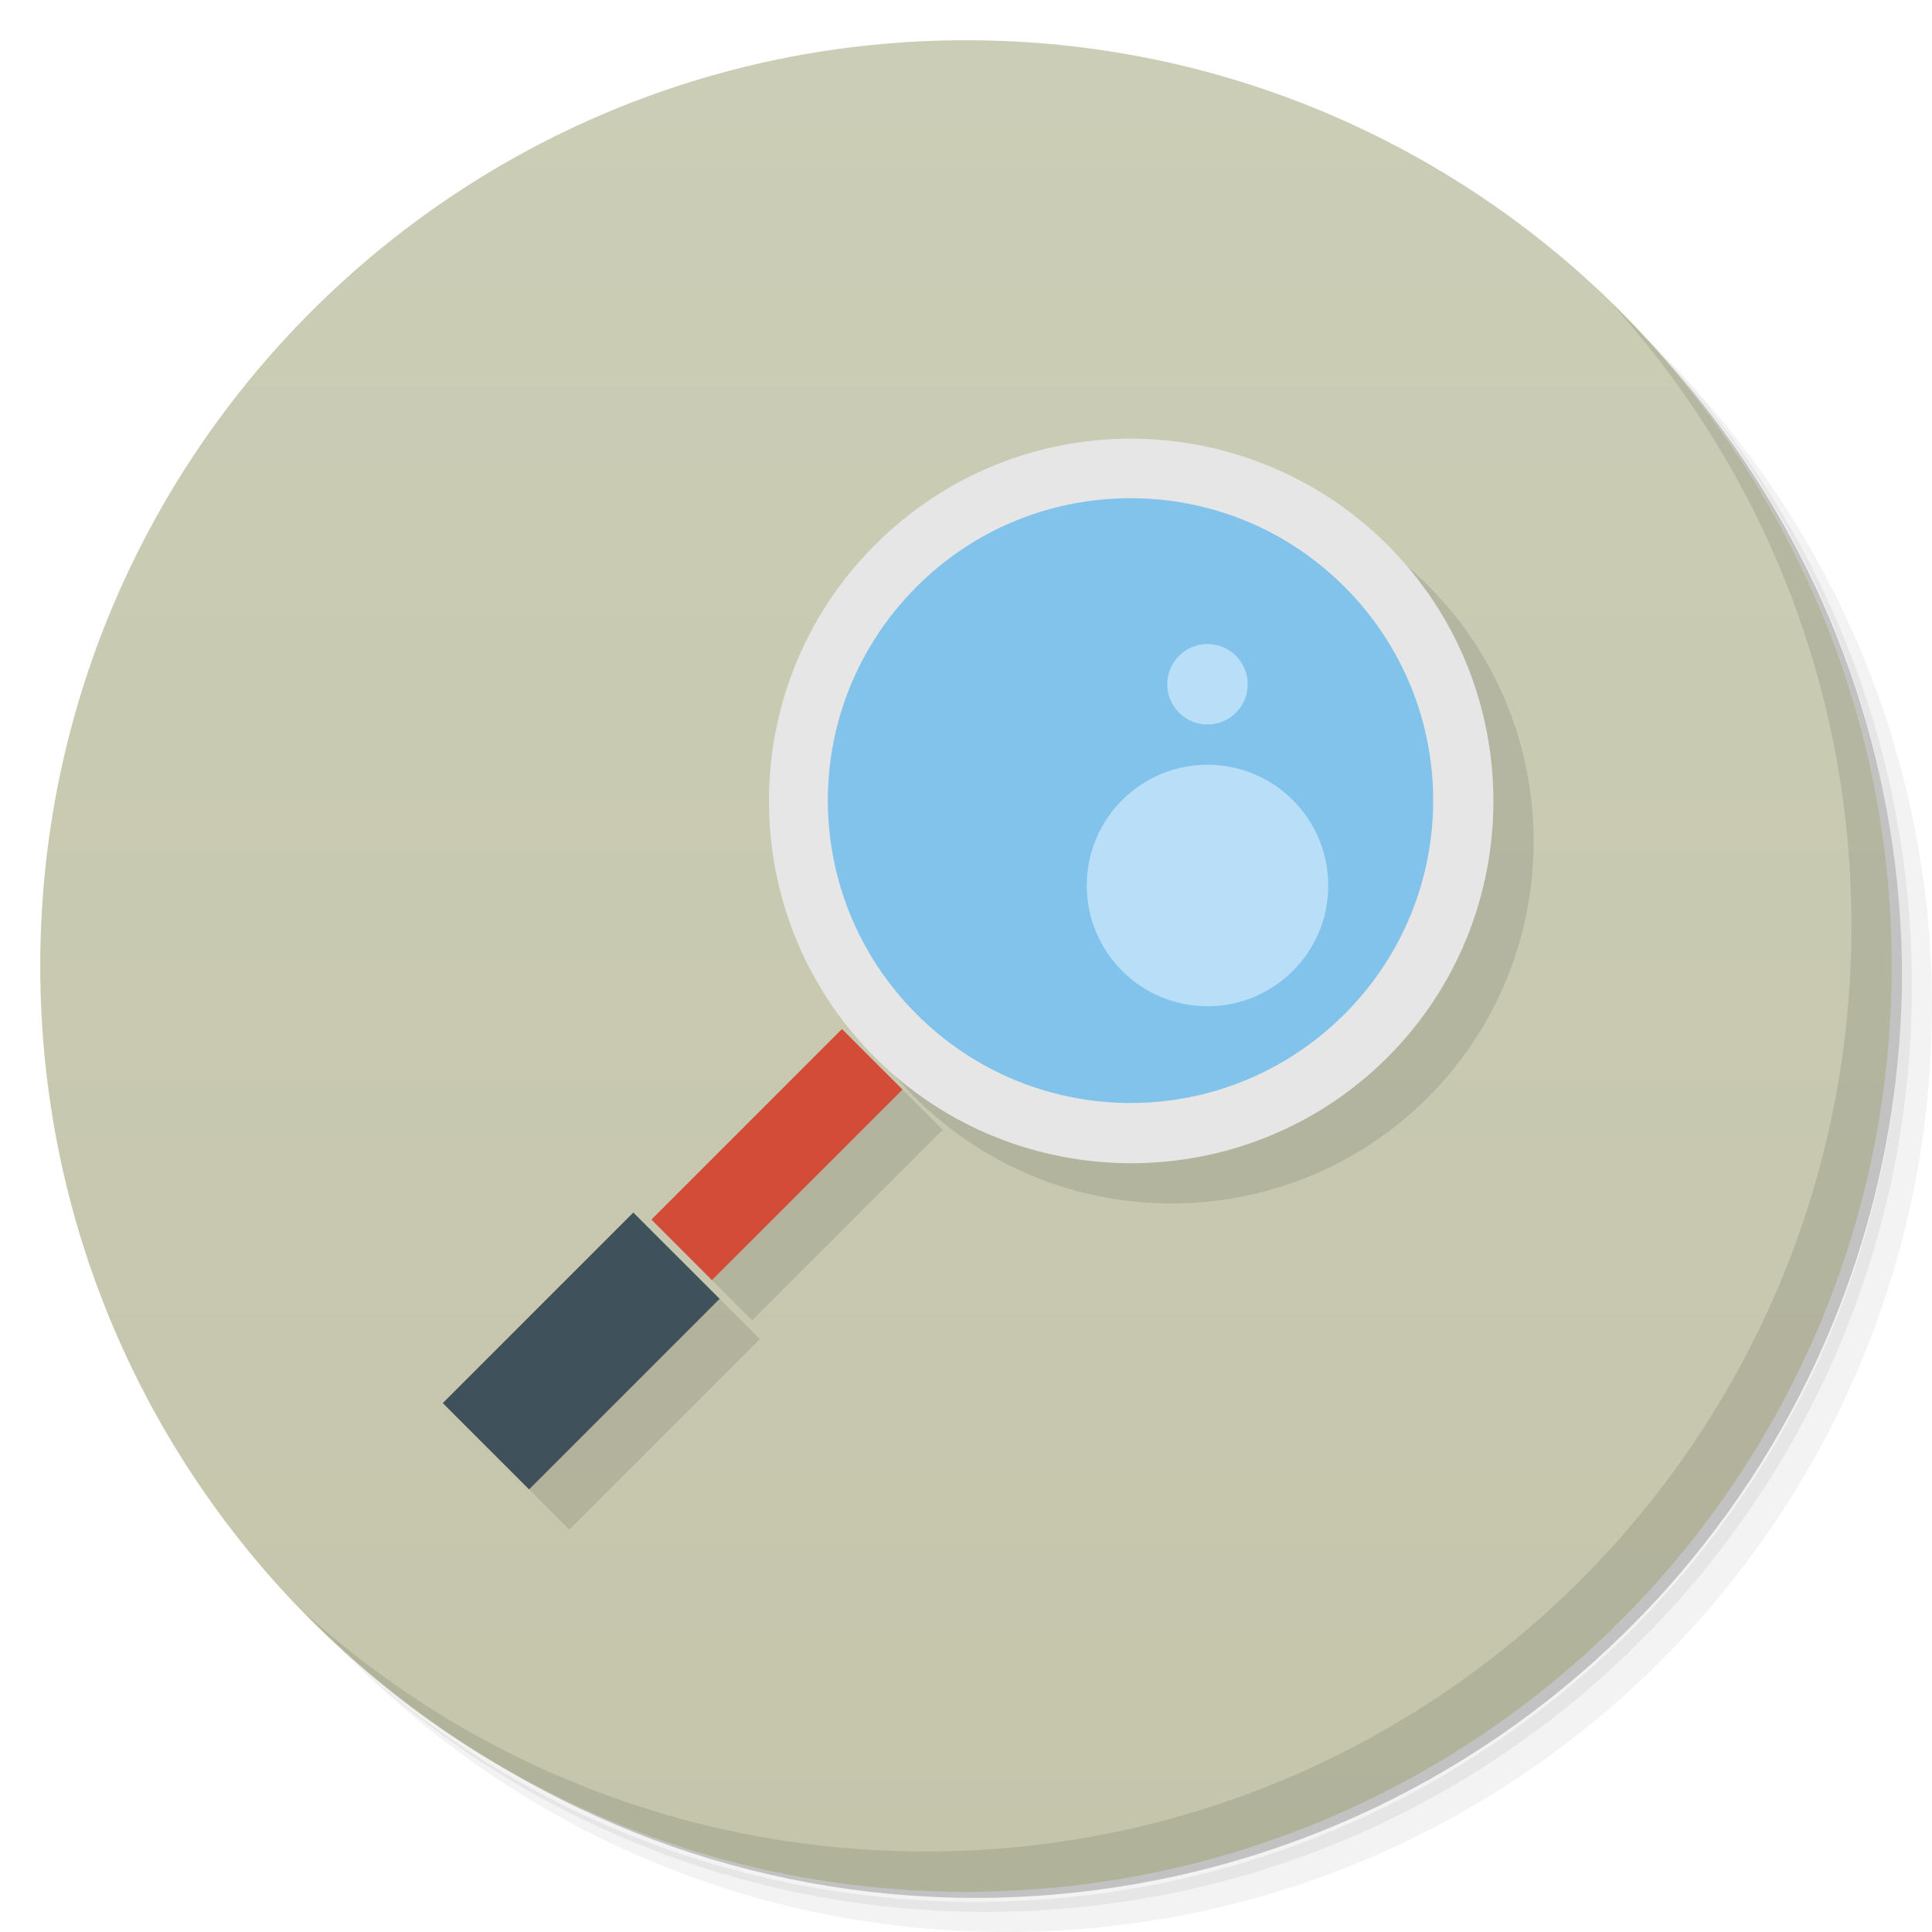
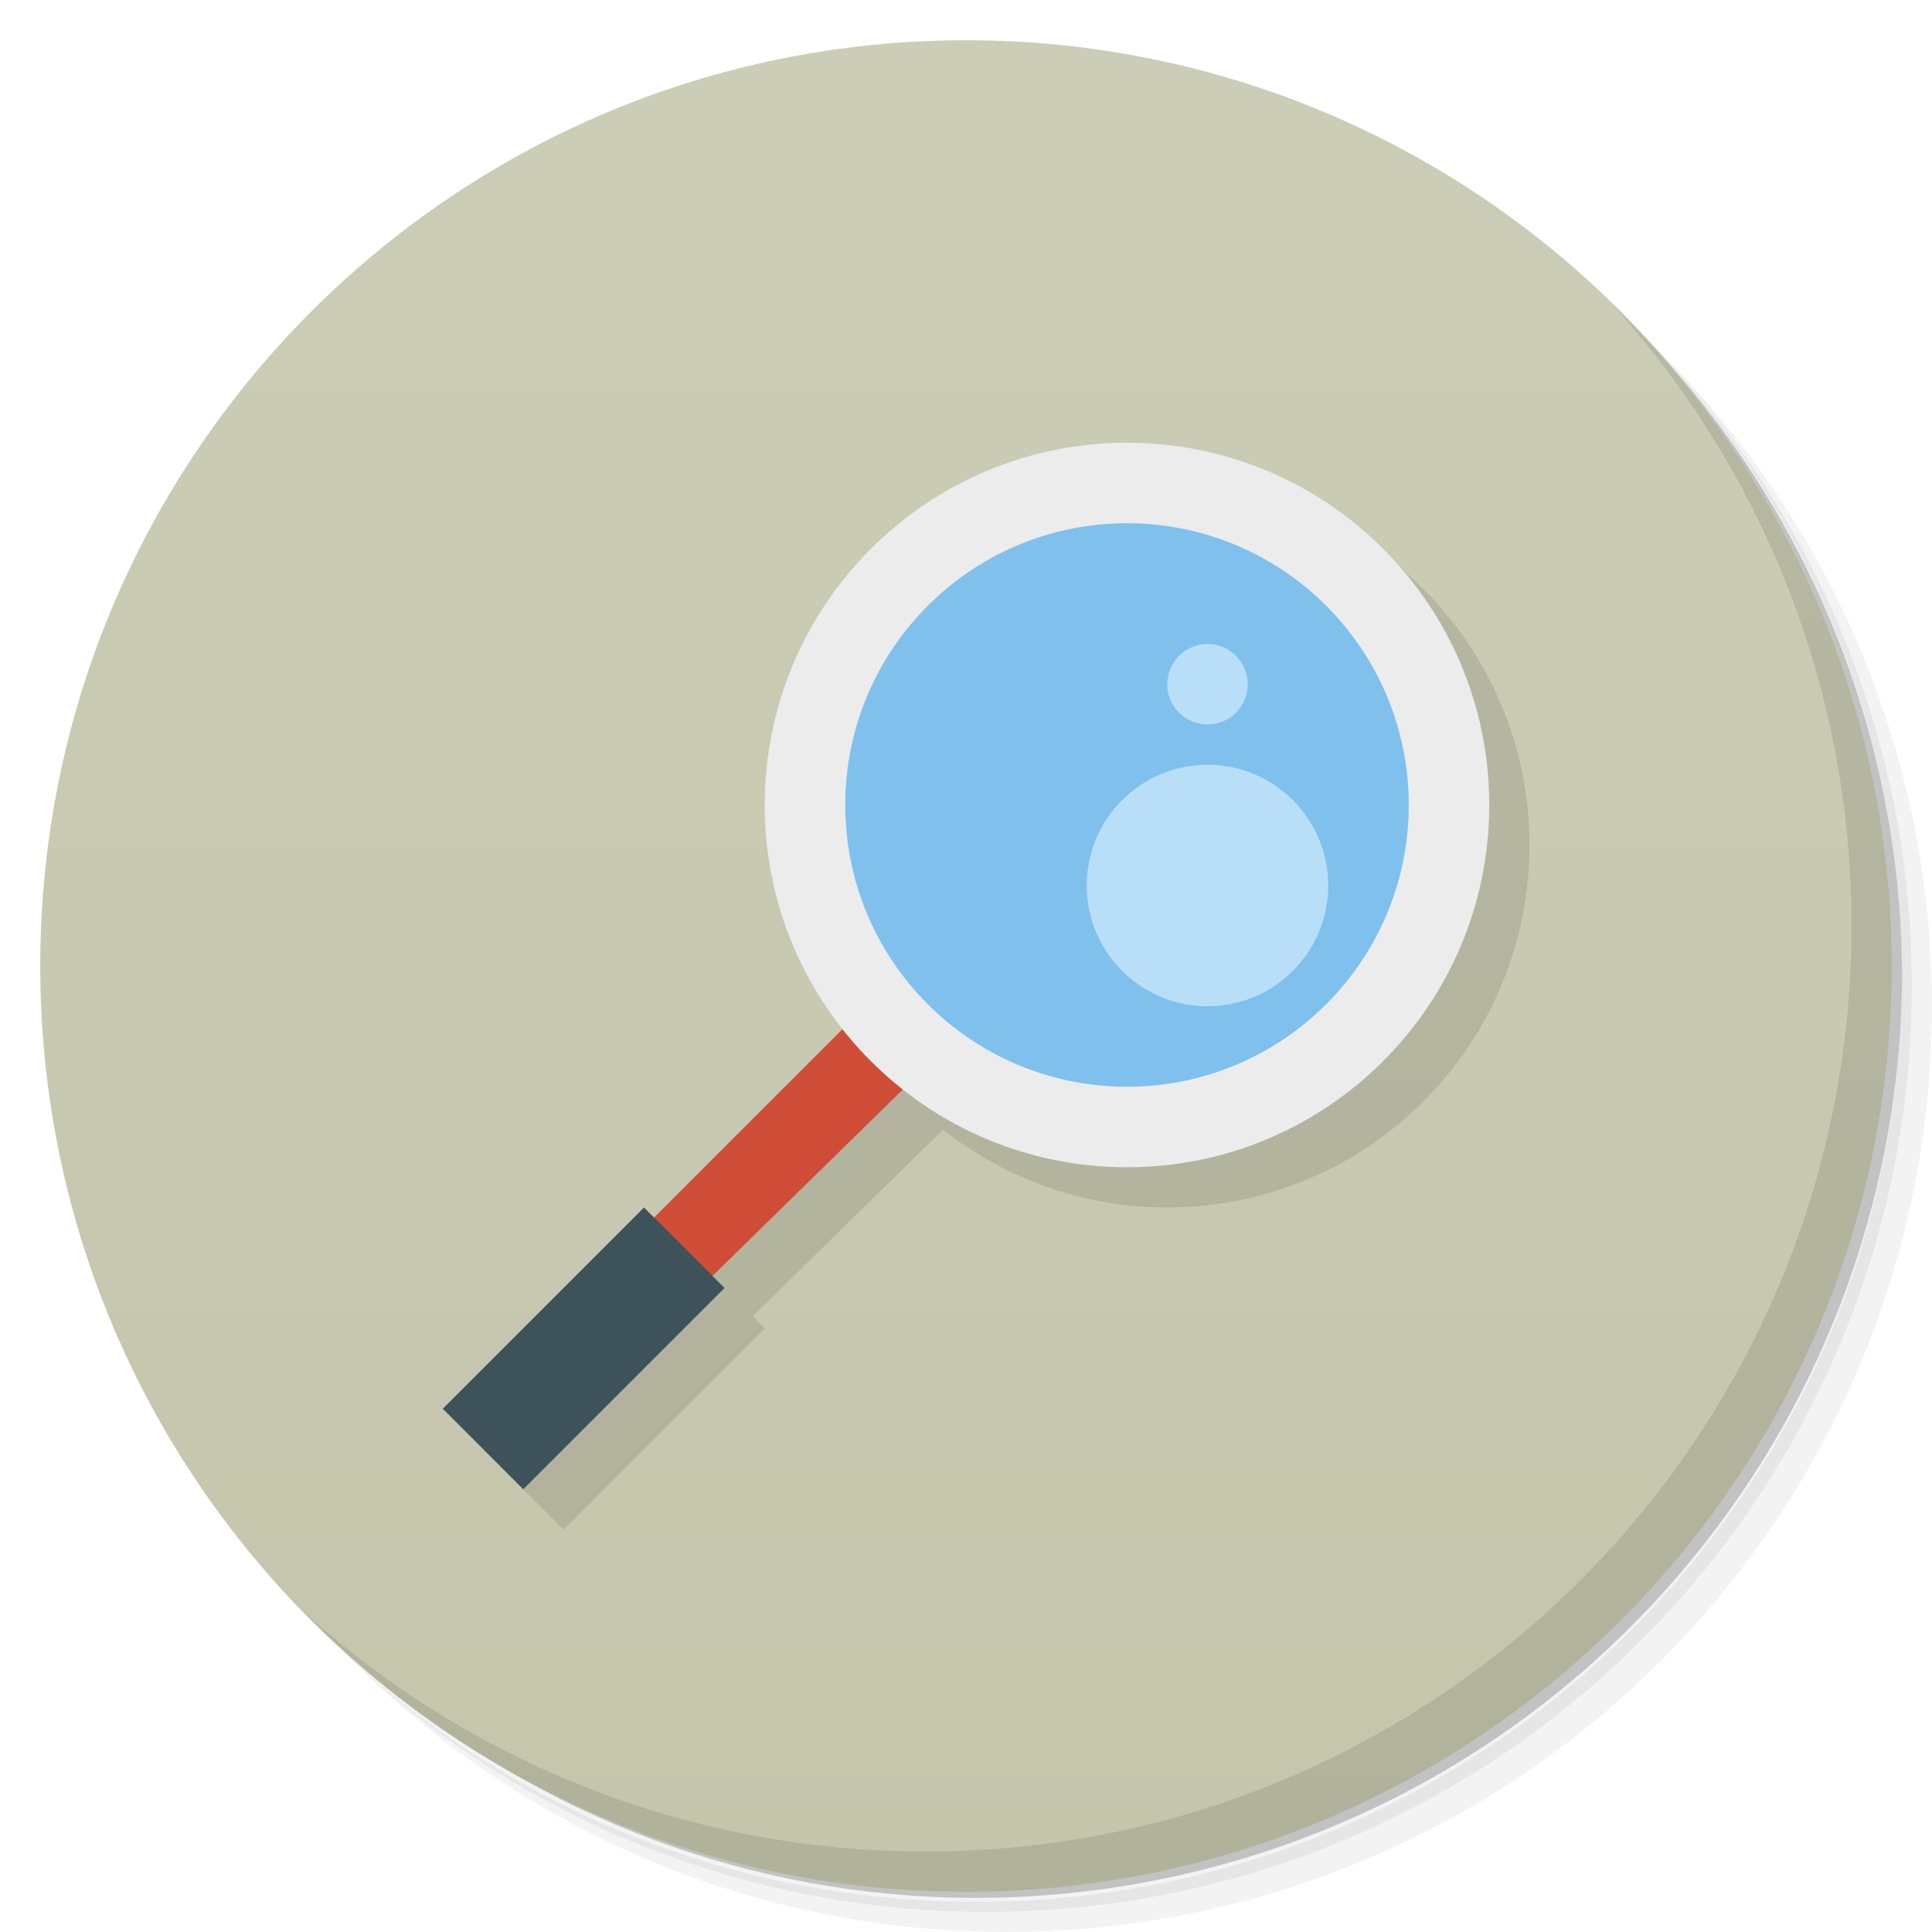
- <svg xmlns="http://www.w3.org/2000/svg" viewBox="0 0 48 48">
+ <svg xmlns="http://www.w3.org/2000/svg" version="1.1" viewBox="0 0 48 48">
  <defs>
-     <linearGradient id="linearGradient3764" x1="1" x2="47" gradientUnits="userSpaceOnUse" gradientTransform="matrix(0,-1,1,0,-1.5e-6,48)">
-       <stop style="stop-color:#c4c5ab;stop-opacity:1" />
-       <stop offset="1" style="stop-color:#cccdb6;stop-opacity:1" />
+     <linearGradient id="bg" x1="1" x2="47" gradientTransform="matrix(0 -1 1 0 -1.5e-6 48)" gradientUnits="userSpaceOnUse">
+       <stop style="stop-color:#c4c5ab" offset="0" />
+       <stop style="stop-color:#cccdb6" offset="1" />
    </linearGradient>
  </defs>
-   <g>
-     <path d="m 36.31 5 c 5.859 4.062 9.688 10.831 9.688 18.5 c 0 12.426 -10.07 22.5 -22.5 22.5 c -7.669 0 -14.438 -3.828 -18.5 -9.688 c 1.037 1.822 2.306 3.499 3.781 4.969 c 4.085 3.712 9.514 5.969 15.469 5.969 c 12.703 0 23 -10.298 23 -23 c 0 -5.954 -2.256 -11.384 -5.969 -15.469 c -1.469 -1.475 -3.147 -2.744 -4.969 -3.781 z m 4.969 3.781 c 3.854 4.113 6.219 9.637 6.219 15.719 c 0 12.703 -10.297 23 -23 23 c -6.081 0 -11.606 -2.364 -15.719 -6.219 c 4.16 4.144 9.883 6.719 16.219 6.719 c 12.703 0 23 -10.298 23 -23 c 0 -6.335 -2.575 -12.06 -6.719 -16.219 z" style="opacity:0.05" />
-     <path d="m 41.28 8.781 c 3.712 4.085 5.969 9.514 5.969 15.469 c 0 12.703 -10.297 23 -23 23 c -5.954 0 -11.384 -2.256 -15.469 -5.969 c 4.113 3.854 9.637 6.219 15.719 6.219 c 12.703 0 23 -10.298 23 -23 c 0 -6.081 -2.364 -11.606 -6.219 -15.719 z" style="opacity:0.1" />
-     <path d="m 31.25 2.375 c 8.615 3.154 14.75 11.417 14.75 21.13 c 0 12.426 -10.07 22.5 -22.5 22.5 c -9.708 0 -17.971 -6.135 -21.12 -14.75 a 23 23 0 0 0 44.875 -7 a 23 23 0 0 0 -16 -21.875 z" style="opacity:0.2" />
-   </g>
-   <g>
-     <path d="m 24 1 c 12.703 0 23 10.297 23 23 c 0 12.703 -10.297 23 -23 23 -12.703 0 -23 -10.297 -23 -23 0 -12.703 10.297 -23 23 -23 z" style="fill:url(#linearGradient3764);fill-opacity:1" />
-   </g>
-   <g>
-     <g>
-       <g transform="translate(1,1)">
-         <g style="opacity:0.1">
-           <g>
-             <path d="m 28.09 10.898 c -2.309 0 -4.598 0.887 -6.352 2.641 -3.512 3.508 -3.512 9.223 0 12.73 3.508 3.508 9.223 3.508 12.734 0 3.508 -3.508 3.508 -9.223 0 -12.73 -1.758 -1.754 -4.078 -2.641 -6.383 -2.641" style="fill:#000;fill-opacity:1;stroke:none;fill-rule:nonzero" />
-             <path d="m 17.879 32.27 l -2.145 -2.145 l -4.734 4.734 l 2.145 2.145 m 4.734 -4.734" style="fill:#000;fill-opacity:1;stroke:none;fill-rule:nonzero" />
-             <path d="m 22.422 27.07 l -1.504 -1.504 l -4.734 4.734 l 1.504 1.504 m 4.734 -4.734" style="fill:#000;fill-opacity:1;stroke:none;fill-rule:nonzero" />
-           </g>
-         </g>
-       </g>
-     </g>
-   </g>
-   <g>
-     <g>
-       <g>
-         <path d="m 36.602 19.898 c 0 4.699 -3.805 8.504 -8.5 8.504 -4.699 0 -8.504 -3.805 -8.5 -8.504 -0.004 -4.695 3.801 -8.504 8.5 -8.504 4.695 0 8.5 3.809 8.5 8.504 m 0 0" style="fill:#82c3ec;fill-opacity:1;stroke:none;fill-rule:nonzero" />
-         <path d="m 28.09 10.898 c -2.309 0 -4.598 0.887 -6.352 2.641 -3.512 3.508 -3.512 9.223 0 12.73 3.508 3.508 9.223 3.508 12.734 0 3.508 -3.508 3.508 -9.223 0 -12.73 -1.758 -1.754 -4.078 -2.641 -6.383 -2.641 m 0 1.48 c 1.922 0 3.84 0.727 5.313 2.199 2.941 2.941 2.941 7.68 0 10.621 -2.945 2.941 -7.684 2.941 -10.629 0 -2.941 -2.941 -2.941 -7.68 0 -10.621 1.473 -1.473 3.391 -2.199 5.316 -2.199 m 0 0" style="fill:#e6e6e6;fill-opacity:1;stroke:none;fill-rule:nonzero" />
-         <path d="M 17.879,32.27 15.734,30.125 11,34.859 l 2.145,2.145 m 4.734,-4.734" style="fill:#3f525b;fill-opacity:1;stroke:none;fill-rule:nonzero" />
-         <path d="m 22.422 27.07 -1.504 -1.504 -4.734 4.734 1.504 1.504 m 4.734 -4.734" style="fill:#d24c37;fill-opacity:1;stroke:none;fill-rule:nonzero" />
-         <path d="m 33 22 c 0 1.656 -1.344 3 -3 3 -1.656 0 -3 -1.344 -3 -3 0 -1.656 1.344 -3 3 -3 1.656 0 3 1.344 3 3 m 0 0" style="fill:#b9def8;fill-opacity:1;stroke:none;fill-rule:nonzero" />
-         <path d="m 31 17 c 0 0.551 -0.449 1 -1 1 -0.551 0 -1 -0.449 -1 -1 0 -0.551 0.449 -1 1 -1 0.551 0 1 0.449 1 1 m 0 0" style="fill:#b9def8;fill-opacity:1;stroke:none;fill-rule:nonzero" />
-       </g>
-     </g>
-   </g>
-   <g>
-     <path d="m 40.03 7.531 c 3.712 4.084 5.969 9.514 5.969 15.469 0 12.703 -10.297 23 -23 23 c -5.954 0 -11.384 -2.256 -15.469 -5.969 4.178 4.291 10.01 6.969 16.469 6.969 c 12.703 0 23 -10.298 23 -23 0 -6.462 -2.677 -12.291 -6.969 -16.469 z" style="opacity:0.1" />
-   </g>
+   <path d="m36.31 5c5.859 4.062 9.688 10.831 9.688 18.5 0 12.426-10.07 22.5-22.5 22.5-7.669 0-14.438-3.828-18.5-9.688 1.037 1.822 2.306 3.499 3.781 4.969 4.085 3.712 9.514 5.969 15.469 5.969 12.703 0 23-10.298 23-23 0-5.954-2.256-11.384-5.969-15.469-1.469-1.475-3.147-2.744-4.969-3.781zm4.969 3.781c3.854 4.113 6.219 9.637 6.219 15.719 0 12.703-10.297 23-23 23-6.081 0-11.606-2.364-15.719-6.219 4.16 4.144 9.883 6.719 16.219 6.719 12.703 0 23-10.298 23-23 0-6.335-2.575-12.06-6.719-16.219z" style="opacity:.05" />
+   <path d="m41.28 8.781c3.712 4.085 5.969 9.514 5.969 15.469 0 12.703-10.297 23-23 23-5.954 0-11.384-2.256-15.469-5.969 4.113 3.854 9.637 6.219 15.719 6.219 12.703 0 23-10.298 23-23 0-6.081-2.364-11.606-6.219-15.719z" style="opacity:.1" />
+   <path d="m31.25 2.375c8.615 3.154 14.75 11.417 14.75 21.13 0 12.426-10.07 22.5-22.5 22.5-9.708 0-17.971-6.135-21.12-14.75a23 23 0 0 0 44.875-7 23 23 0 0 0-16-21.875z" style="opacity:.2" />
+   <path d="m24 1c12.703 0 23 10.297 23 23s-10.297 23-23 23-23-10.297-23-23 10.297-23 23-23z" style="fill:url(#bg)" />
+   <path d="m40.03 7.531c3.712 4.084 5.969 9.514 5.969 15.469 0 12.703-10.297 23-23 23-5.954 0-11.384-2.256-15.469-5.969 4.178 4.291 10.01 6.969 16.469 6.969 12.703 0 23-10.298 23-23 0-6.462-2.677-12.291-6.969-16.469z" style="opacity:.1" />
+   <path d="m29 12a9 9 0 0 0-9 9 9 9 0 0 0 1.938 5.562l-4.688 4.688-0.25-0.25-5 5 2 2 5-5-0.299-0.299 4.729-4.633a9 9 0 0 0 5.57 1.932 9 9 0 0 0 9-9 9 9 0 0 0-9-9z" style="opacity:.1;stroke-width:1" />
+   <path d="m36.5 20c0 4.697-3.805 8.5-8.5 8.5-4.699 0-8.504-3.803-8.5-8.5-4e-3 -4.693 3.801-8.5 8.5-8.5 4.695 0 8.5 3.807 8.5 8.5" style="fill:#7fc1ec;stroke-width:1" />
+   <path d="m22.5 27-1.5-1.5-4.8 4.8 1.4 1.5" style="fill:#cf4c36" />
+   <path d="m18 32-2-2-5 5 2 2" style="fill:#3d525b" />
+   <path d="m30 16c-0.551 0-1 0.449-1 1s0.449 1 1 1 1-0.449 1-1-0.449-1-1-1zm0 3c-1.656 0-3 1.344-3 3s1.344 3 3 3 3-1.344 3-3-1.344-3-3-3z" style="fill:#b9def8" />
+   <path d="m28 11a9 9 0 0 0-9 9 9 9 0 0 0 9 9 9 9 0 0 0 9-9 9 9 0 0 0-9-9zm0 2a7 7 0 0 1 7 7 7 7 0 0 1-7 7 7 7 0 0 1-7-7 7 7 0 0 1 7-7z" style="fill:#ececec;paint-order:normal" />
</svg>
